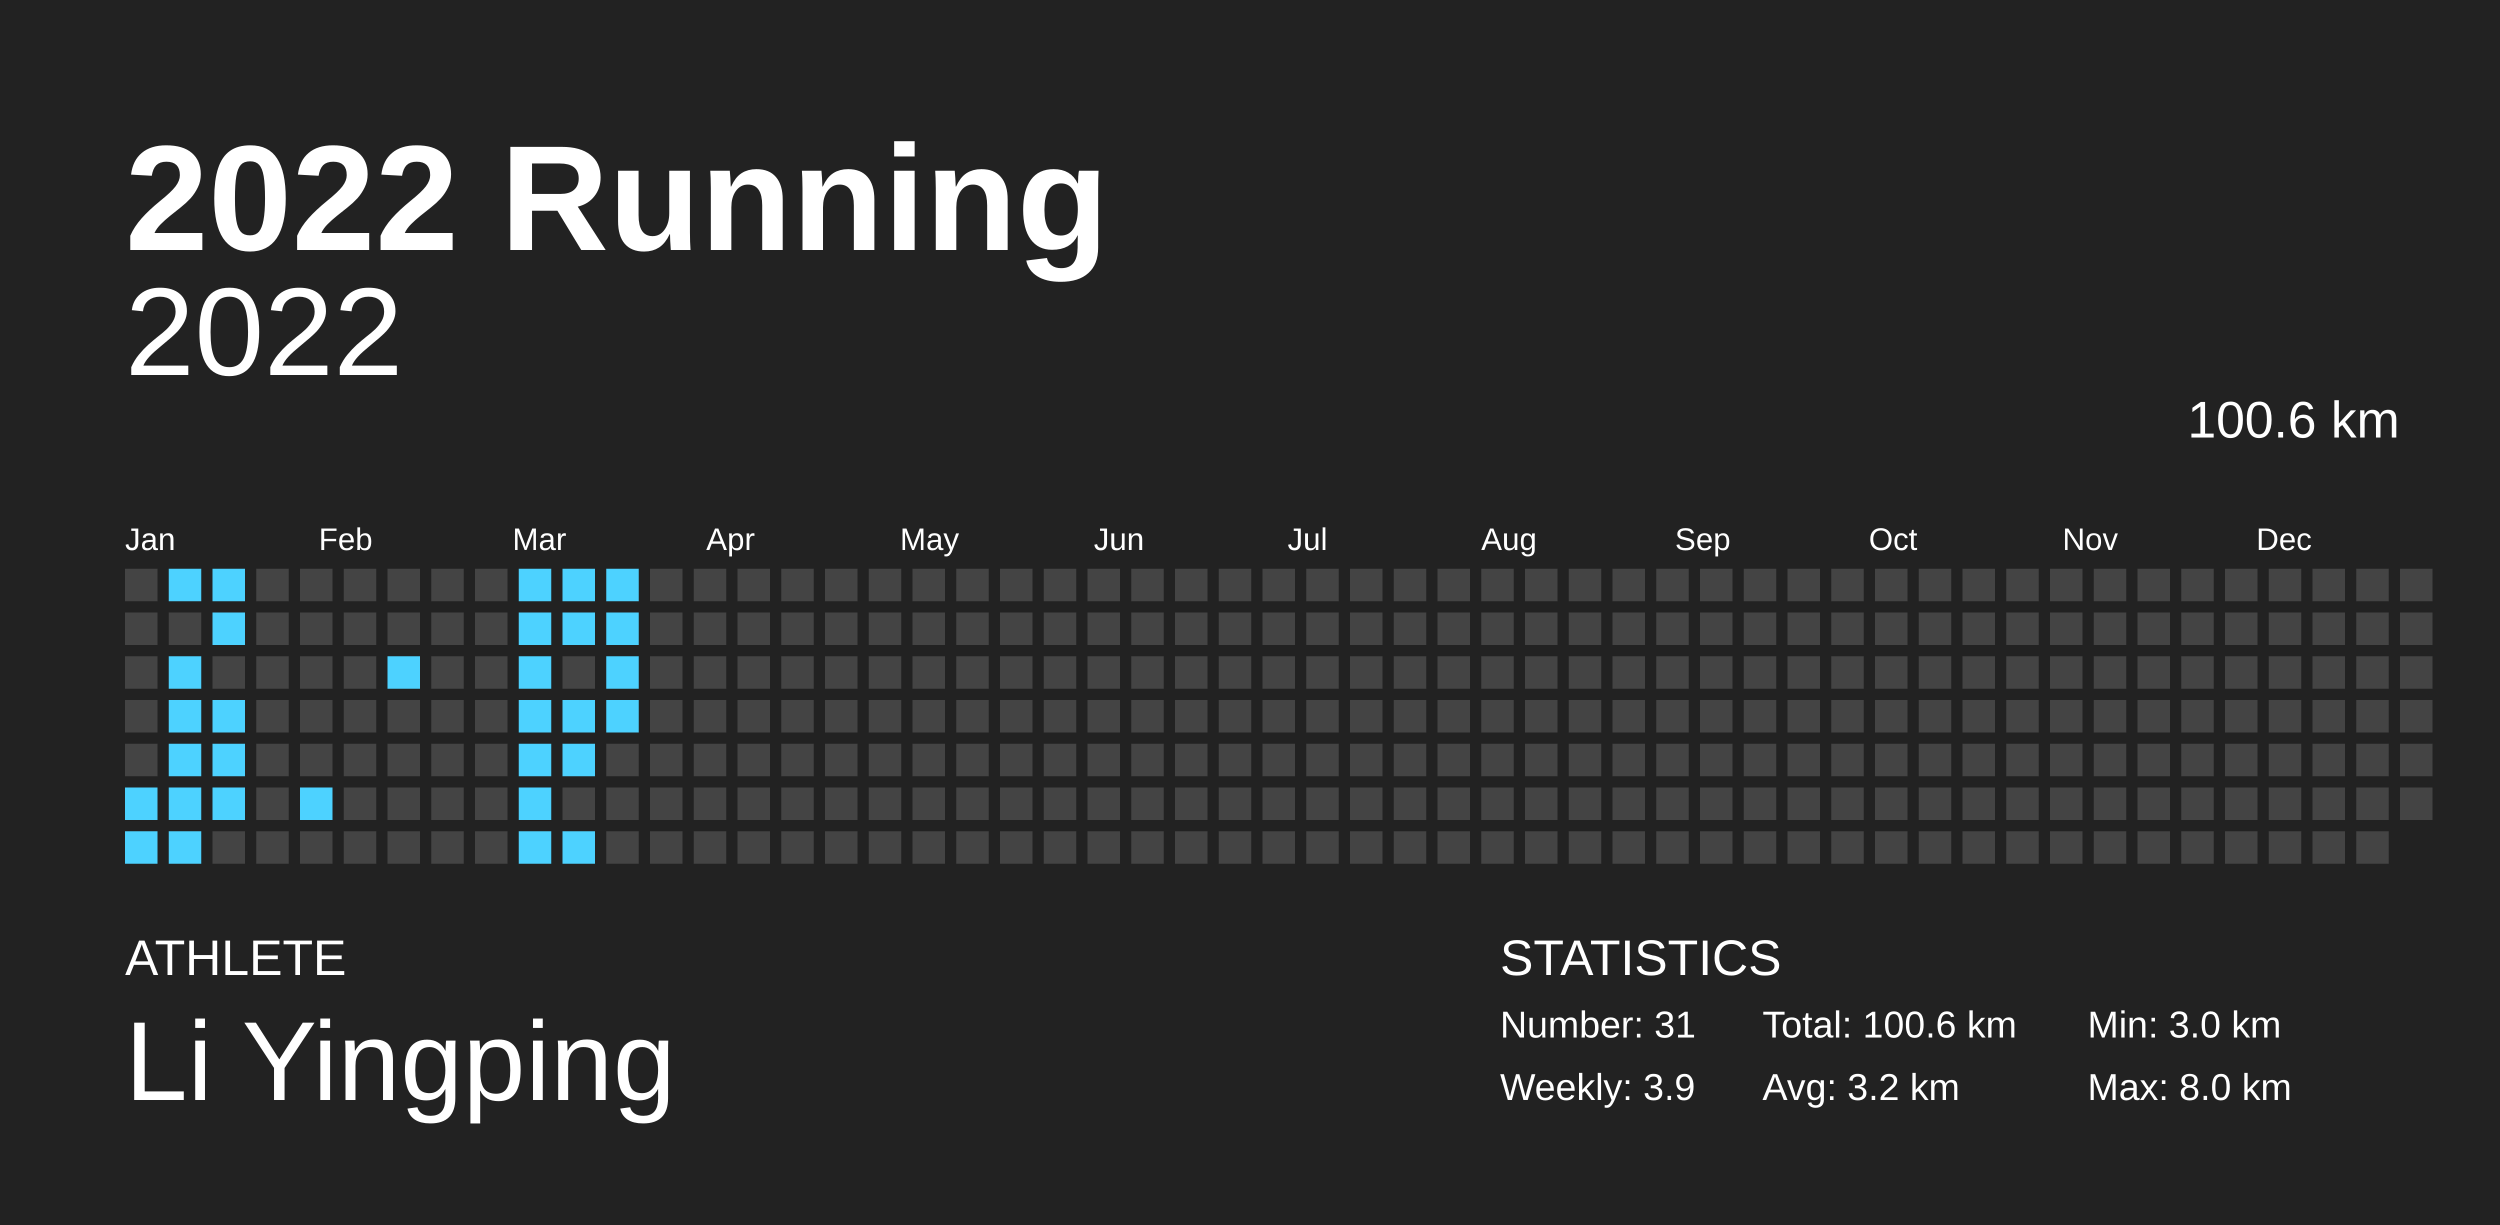
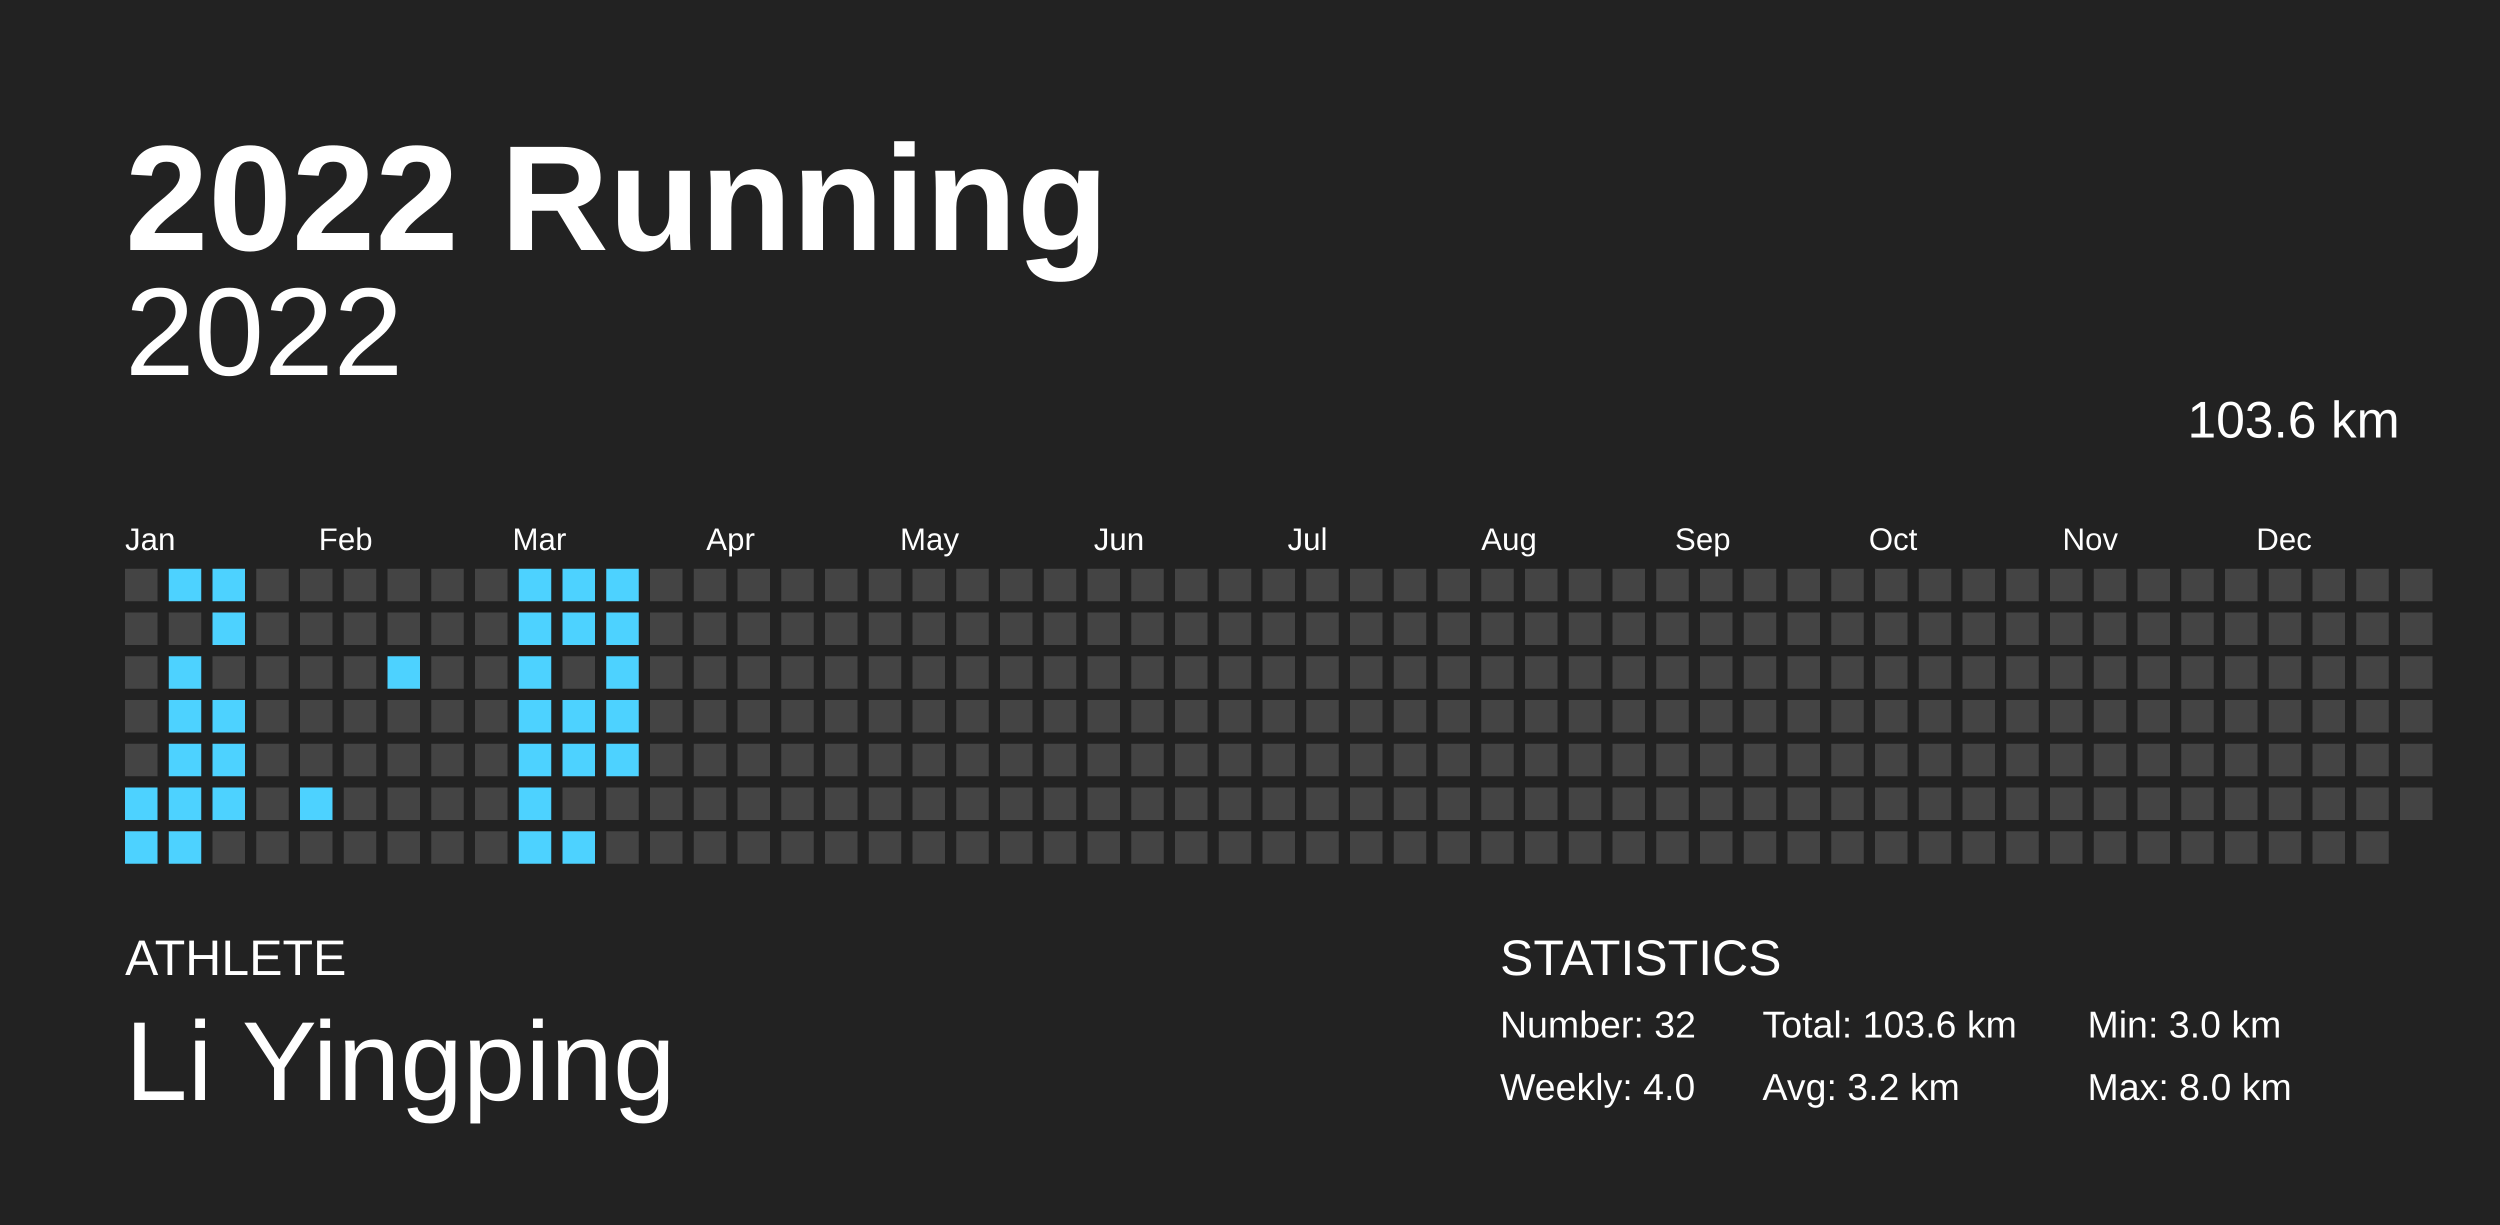
<svg xmlns="http://www.w3.org/2000/svg" baseProfile="full" height="98mm" version="1.1" viewBox="0,0,200,98" width="200mm">
  <defs />
  <rect fill="#222222" height="98" width="200" x="0" y="0" />
  <text fill="#FFFFFF" style="font-size:12px; font-family:Arial; font-weight:bold;" x="10" y="20">2022 Running</text>
  <text fill="#FFFFFF" style="font-size:4px; font-family:Arial" x="10" y="78">ATHLETE</text>
  <text fill="#FFFFFF" style="font-size:9px; font-family:Arial" x="10" y="88">Li Yingping</text>
  <text fill="#FFFFFF" style="font-size:4px; font-family:Arial" x="120" y="78">STATISTICS</text>
-   <text fill="#FFFFFF" style="font-size:3px; font-family:Arial" x="120" y="83">Number: 31</text>
-   <text fill="#FFFFFF" style="font-size:3px; font-family:Arial" x="120" y="88">Weekly: 3.9</text>
-   <text fill="#FFFFFF" style="font-size:3px; font-family:Arial" x="141" y="83">Total: 100.6 km</text>
+   <text fill="#FFFFFF" style="font-size:3px; font-family:Arial" x="120" y="83">Number: 32</text>
+   <text fill="#FFFFFF" style="font-size:3px; font-family:Arial" x="120" y="88">Weekly: 4.0</text>
+   <text fill="#FFFFFF" style="font-size:3px; font-family:Arial" x="141" y="83">Total: 103.6 km</text>
  <text fill="#FFFFFF" style="font-size:3px; font-family:Arial" x="141" y="88">Avg: 3.2 km</text>
  <text fill="#FFFFFF" style="font-size:3px; font-family:Arial" x="167" y="83">Min: 3.0 km</text>
  <text fill="#FFFFFF" style="font-size:3px; font-family:Arial" x="167" y="88">Max: 8.0 km</text>
  <text alignment-baseline="hanging" fill="#FFFFFF" style="font-size:10.0px; font-family:Arial;" x="10" y="30">2022</text>
-   <text alignment-baseline="hanging" fill="#FFFFFF" style="font-size:4.125px; font-family:Arial;" x="175" y="35">100.6 km</text>
+   <text alignment-baseline="hanging" fill="#FFFFFF" style="font-size:4.125px; font-family:Arial;" x="175" y="35">103.6 km</text>
  <text fill="#FFFFFF" style="font-size:2.5px; font-family:Arial" x="10.0" y="44">Jan</text>
  <text fill="#FFFFFF" style="font-size:2.5px; font-family:Arial" x="25.5" y="44">Feb</text>
  <text fill="#FFFFFF" style="font-size:2.5px; font-family:Arial" x="41.0" y="44">Mar</text>
  <text fill="#FFFFFF" style="font-size:2.5px; font-family:Arial" x="56.5" y="44">Apr</text>
  <text fill="#FFFFFF" style="font-size:2.5px; font-family:Arial" x="72.0" y="44">May</text>
  <text fill="#FFFFFF" style="font-size:2.5px; font-family:Arial" x="87.5" y="44">Jun</text>
  <text fill="#FFFFFF" style="font-size:2.5px; font-family:Arial" x="103.0" y="44">Jul</text>
  <text fill="#FFFFFF" style="font-size:2.5px; font-family:Arial" x="118.5" y="44">Aug</text>
  <text fill="#FFFFFF" style="font-size:2.5px; font-family:Arial" x="134.0" y="44">Sep</text>
  <text fill="#FFFFFF" style="font-size:2.5px; font-family:Arial" x="149.5" y="44">Oct</text>
  <text fill="#FFFFFF" style="font-size:2.5px; font-family:Arial" x="165.0" y="44">Nov</text>
  <text fill="#FFFFFF" style="font-size:2.5px; font-family:Arial" x="180.5" y="44">Dec</text>
  <rect fill="#444444" height="2.6" width="2.6" x="10.0" y="45.5" />
  <rect fill="#444444" height="2.6" width="2.6" x="10.0" y="49.0" />
  <rect fill="#444444" height="2.6" width="2.6" x="10.0" y="52.5" />
  <rect fill="#444444" height="2.6" width="2.6" x="10.0" y="56.0" />
  <rect fill="#444444" height="2.6" width="2.6" x="10.0" y="59.5" />
  <rect fill="#4dd2ff" height="2.6" width="2.6" x="10.0" y="63.0" />
  <rect fill="#4dd2ff" height="2.6" width="2.6" x="10.0" y="66.5" />
  <rect fill="#4dd2ff" height="2.6" width="2.6" x="13.5" y="45.5" />
  <rect fill="#444444" height="2.6" width="2.6" x="13.5" y="49.0" />
  <rect fill="#4dd2ff" height="2.6" width="2.6" x="13.5" y="52.5" />
  <rect fill="#4dd2ff" height="2.6" width="2.6" x="13.5" y="56.0" />
  <rect fill="#4dd2ff" height="2.6" width="2.6" x="13.5" y="59.5" />
  <rect fill="#4dd2ff" height="2.6" width="2.6" x="13.5" y="63.0" />
  <rect fill="#4dd2ff" height="2.6" width="2.6" x="13.5" y="66.5" />
  <rect fill="#4dd2ff" height="2.6" width="2.6" x="17.0" y="45.5" />
  <rect fill="#4dd2ff" height="2.6" width="2.6" x="17.0" y="49.0" />
  <rect fill="#444444" height="2.6" width="2.6" x="17.0" y="52.5" />
  <rect fill="#4dd2ff" height="2.6" width="2.6" x="17.0" y="56.0" />
  <rect fill="#4dd2ff" height="2.6" width="2.6" x="17.0" y="59.5" />
  <rect fill="#4dd2ff" height="2.6" width="2.6" x="17.0" y="63.0" />
  <rect fill="#444444" height="2.6" width="2.6" x="17.0" y="66.5" />
  <rect fill="#444444" height="2.6" width="2.6" x="20.5" y="45.5" />
  <rect fill="#444444" height="2.6" width="2.6" x="20.5" y="49.0" />
  <rect fill="#444444" height="2.6" width="2.6" x="20.5" y="52.5" />
  <rect fill="#444444" height="2.6" width="2.6" x="20.5" y="56.0" />
  <rect fill="#444444" height="2.6" width="2.6" x="20.5" y="59.5" />
  <rect fill="#444444" height="2.6" width="2.6" x="20.5" y="63.0" />
  <rect fill="#444444" height="2.6" width="2.6" x="20.5" y="66.5" />
  <rect fill="#444444" height="2.6" width="2.6" x="24.0" y="45.5" />
  <rect fill="#444444" height="2.6" width="2.6" x="24.0" y="49.0" />
  <rect fill="#444444" height="2.6" width="2.6" x="24.0" y="52.5" />
  <rect fill="#444444" height="2.6" width="2.6" x="24.0" y="56.0" />
  <rect fill="#444444" height="2.6" width="2.6" x="24.0" y="59.5" />
  <rect fill="#4dd2ff" height="2.6" width="2.6" x="24.0" y="63.0" />
  <rect fill="#444444" height="2.6" width="2.6" x="24.0" y="66.5" />
  <rect fill="#444444" height="2.6" width="2.6" x="27.5" y="45.5" />
  <rect fill="#444444" height="2.6" width="2.6" x="27.5" y="49.0" />
  <rect fill="#444444" height="2.6" width="2.6" x="27.5" y="52.5" />
  <rect fill="#444444" height="2.6" width="2.6" x="27.5" y="56.0" />
  <rect fill="#444444" height="2.6" width="2.6" x="27.5" y="59.5" />
  <rect fill="#444444" height="2.6" width="2.6" x="27.5" y="63.0" />
  <rect fill="#444444" height="2.6" width="2.6" x="27.5" y="66.5" />
  <rect fill="#444444" height="2.6" width="2.6" x="31.0" y="45.5" />
  <rect fill="#444444" height="2.6" width="2.6" x="31.0" y="49.0" />
  <rect fill="#4dd2ff" height="2.6" width="2.6" x="31.0" y="52.5" />
  <rect fill="#444444" height="2.6" width="2.6" x="31.0" y="56.0" />
  <rect fill="#444444" height="2.6" width="2.6" x="31.0" y="59.5" />
  <rect fill="#444444" height="2.6" width="2.6" x="31.0" y="63.0" />
  <rect fill="#444444" height="2.6" width="2.6" x="31.0" y="66.5" />
  <rect fill="#444444" height="2.6" width="2.6" x="34.5" y="45.5" />
  <rect fill="#444444" height="2.6" width="2.6" x="34.5" y="49.0" />
  <rect fill="#444444" height="2.6" width="2.6" x="34.5" y="52.5" />
  <rect fill="#444444" height="2.6" width="2.6" x="34.5" y="56.0" />
  <rect fill="#444444" height="2.6" width="2.6" x="34.5" y="59.5" />
  <rect fill="#444444" height="2.6" width="2.6" x="34.5" y="63.0" />
  <rect fill="#444444" height="2.6" width="2.6" x="34.5" y="66.5" />
  <rect fill="#444444" height="2.6" width="2.6" x="38.0" y="45.5" />
  <rect fill="#444444" height="2.6" width="2.6" x="38.0" y="49.0" />
  <rect fill="#444444" height="2.6" width="2.6" x="38.0" y="52.5" />
  <rect fill="#444444" height="2.6" width="2.6" x="38.0" y="56.0" />
  <rect fill="#444444" height="2.6" width="2.6" x="38.0" y="59.5" />
  <rect fill="#444444" height="2.6" width="2.6" x="38.0" y="63.0" />
  <rect fill="#444444" height="2.6" width="2.6" x="38.0" y="66.5" />
  <rect fill="#4dd2ff" height="2.6" width="2.6" x="41.5" y="45.5" />
  <rect fill="#4dd2ff" height="2.6" width="2.6" x="41.5" y="49.0" />
  <rect fill="#4dd2ff" height="2.6" width="2.6" x="41.5" y="52.5" />
  <rect fill="#4dd2ff" height="2.6" width="2.6" x="41.5" y="56.0" />
  <rect fill="#4dd2ff" height="2.6" width="2.6" x="41.5" y="59.5" />
  <rect fill="#4dd2ff" height="2.6" width="2.6" x="41.5" y="63.0" />
  <rect fill="#4dd2ff" height="2.6" width="2.6" x="41.5" y="66.5" />
  <rect fill="#4dd2ff" height="2.6" width="2.6" x="45.0" y="45.5" />
  <rect fill="#4dd2ff" height="2.6" width="2.6" x="45.0" y="49.0" />
  <rect fill="#444444" height="2.6" width="2.6" x="45.0" y="52.5" />
  <rect fill="#4dd2ff" height="2.6" width="2.6" x="45.0" y="56.0" />
  <rect fill="#4dd2ff" height="2.6" width="2.6" x="45.0" y="59.5" />
  <rect fill="#444444" height="2.6" width="2.6" x="45.0" y="63.0" />
  <rect fill="#4dd2ff" height="2.6" width="2.6" x="45.0" y="66.5" />
  <rect fill="#4dd2ff" height="2.6" width="2.6" x="48.5" y="45.5" />
  <rect fill="#4dd2ff" height="2.6" width="2.6" x="48.5" y="49.0" />
  <rect fill="#4dd2ff" height="2.6" width="2.6" x="48.5" y="52.5" />
  <rect fill="#4dd2ff" height="2.6" width="2.6" x="48.5" y="56.0" />
-   <rect fill="#444444" height="2.6" width="2.6" x="48.5" y="59.5" />
+   <rect fill="#4dd2ff" height="2.6" width="2.6" x="48.5" y="59.5" />
  <rect fill="#444444" height="2.6" width="2.6" x="48.5" y="63.0" />
  <rect fill="#444444" height="2.6" width="2.6" x="48.5" y="66.5" />
  <rect fill="#444444" height="2.6" width="2.6" x="52.0" y="45.5" />
  <rect fill="#444444" height="2.6" width="2.6" x="52.0" y="49.0" />
  <rect fill="#444444" height="2.6" width="2.6" x="52.0" y="52.5" />
  <rect fill="#444444" height="2.6" width="2.6" x="52.0" y="56.0" />
  <rect fill="#444444" height="2.6" width="2.6" x="52.0" y="59.5" />
  <rect fill="#444444" height="2.6" width="2.6" x="52.0" y="63.0" />
  <rect fill="#444444" height="2.6" width="2.6" x="52.0" y="66.5" />
  <rect fill="#444444" height="2.6" width="2.6" x="55.5" y="45.5" />
  <rect fill="#444444" height="2.6" width="2.6" x="55.5" y="49.0" />
  <rect fill="#444444" height="2.6" width="2.6" x="55.5" y="52.5" />
  <rect fill="#444444" height="2.6" width="2.6" x="55.5" y="56.0" />
  <rect fill="#444444" height="2.6" width="2.6" x="55.5" y="59.5" />
  <rect fill="#444444" height="2.6" width="2.6" x="55.5" y="63.0" />
  <rect fill="#444444" height="2.6" width="2.6" x="55.5" y="66.5" />
  <rect fill="#444444" height="2.6" width="2.6" x="59.0" y="45.5" />
  <rect fill="#444444" height="2.6" width="2.6" x="59.0" y="49.0" />
  <rect fill="#444444" height="2.6" width="2.6" x="59.0" y="52.5" />
  <rect fill="#444444" height="2.6" width="2.6" x="59.0" y="56.0" />
  <rect fill="#444444" height="2.6" width="2.6" x="59.0" y="59.5" />
  <rect fill="#444444" height="2.6" width="2.6" x="59.0" y="63.0" />
  <rect fill="#444444" height="2.6" width="2.6" x="59.0" y="66.5" />
  <rect fill="#444444" height="2.6" width="2.6" x="62.5" y="45.5" />
  <rect fill="#444444" height="2.6" width="2.6" x="62.5" y="49.0" />
  <rect fill="#444444" height="2.6" width="2.6" x="62.5" y="52.5" />
  <rect fill="#444444" height="2.6" width="2.6" x="62.5" y="56.0" />
  <rect fill="#444444" height="2.6" width="2.6" x="62.5" y="59.5" />
  <rect fill="#444444" height="2.6" width="2.6" x="62.5" y="63.0" />
  <rect fill="#444444" height="2.6" width="2.6" x="62.5" y="66.5" />
  <rect fill="#444444" height="2.6" width="2.6" x="66.0" y="45.5" />
  <rect fill="#444444" height="2.6" width="2.6" x="66.0" y="49.0" />
  <rect fill="#444444" height="2.6" width="2.6" x="66.0" y="52.5" />
  <rect fill="#444444" height="2.6" width="2.6" x="66.0" y="56.0" />
  <rect fill="#444444" height="2.6" width="2.6" x="66.0" y="59.5" />
  <rect fill="#444444" height="2.6" width="2.6" x="66.0" y="63.0" />
  <rect fill="#444444" height="2.6" width="2.6" x="66.0" y="66.5" />
  <rect fill="#444444" height="2.6" width="2.6" x="69.5" y="45.5" />
  <rect fill="#444444" height="2.6" width="2.6" x="69.5" y="49.0" />
  <rect fill="#444444" height="2.6" width="2.6" x="69.5" y="52.5" />
  <rect fill="#444444" height="2.6" width="2.6" x="69.5" y="56.0" />
  <rect fill="#444444" height="2.6" width="2.6" x="69.5" y="59.5" />
  <rect fill="#444444" height="2.6" width="2.6" x="69.5" y="63.0" />
  <rect fill="#444444" height="2.6" width="2.6" x="69.5" y="66.5" />
  <rect fill="#444444" height="2.6" width="2.6" x="73.0" y="45.5" />
  <rect fill="#444444" height="2.6" width="2.6" x="73.0" y="49.0" />
  <rect fill="#444444" height="2.6" width="2.6" x="73.0" y="52.5" />
  <rect fill="#444444" height="2.6" width="2.6" x="73.0" y="56.0" />
  <rect fill="#444444" height="2.6" width="2.6" x="73.0" y="59.5" />
  <rect fill="#444444" height="2.6" width="2.6" x="73.0" y="63.0" />
  <rect fill="#444444" height="2.6" width="2.6" x="73.0" y="66.5" />
  <rect fill="#444444" height="2.6" width="2.6" x="76.5" y="45.5" />
  <rect fill="#444444" height="2.6" width="2.6" x="76.5" y="49.0" />
  <rect fill="#444444" height="2.6" width="2.6" x="76.5" y="52.5" />
  <rect fill="#444444" height="2.6" width="2.6" x="76.5" y="56.0" />
  <rect fill="#444444" height="2.6" width="2.6" x="76.5" y="59.5" />
  <rect fill="#444444" height="2.6" width="2.6" x="76.5" y="63.0" />
  <rect fill="#444444" height="2.6" width="2.6" x="76.5" y="66.5" />
  <rect fill="#444444" height="2.6" width="2.6" x="80.0" y="45.5" />
  <rect fill="#444444" height="2.6" width="2.6" x="80.0" y="49.0" />
  <rect fill="#444444" height="2.6" width="2.6" x="80.0" y="52.5" />
  <rect fill="#444444" height="2.6" width="2.6" x="80.0" y="56.0" />
  <rect fill="#444444" height="2.6" width="2.6" x="80.0" y="59.5" />
  <rect fill="#444444" height="2.6" width="2.6" x="80.0" y="63.0" />
  <rect fill="#444444" height="2.6" width="2.6" x="80.0" y="66.5" />
  <rect fill="#444444" height="2.6" width="2.6" x="83.5" y="45.5" />
  <rect fill="#444444" height="2.6" width="2.6" x="83.5" y="49.0" />
  <rect fill="#444444" height="2.6" width="2.6" x="83.5" y="52.5" />
  <rect fill="#444444" height="2.6" width="2.6" x="83.5" y="56.0" />
  <rect fill="#444444" height="2.6" width="2.6" x="83.5" y="59.5" />
  <rect fill="#444444" height="2.6" width="2.6" x="83.5" y="63.0" />
  <rect fill="#444444" height="2.6" width="2.6" x="83.5" y="66.5" />
  <rect fill="#444444" height="2.6" width="2.6" x="87.0" y="45.5" />
  <rect fill="#444444" height="2.6" width="2.6" x="87.0" y="49.0" />
  <rect fill="#444444" height="2.6" width="2.6" x="87.0" y="52.5" />
  <rect fill="#444444" height="2.6" width="2.6" x="87.0" y="56.0" />
  <rect fill="#444444" height="2.6" width="2.6" x="87.0" y="59.5" />
  <rect fill="#444444" height="2.6" width="2.6" x="87.0" y="63.0" />
  <rect fill="#444444" height="2.6" width="2.6" x="87.0" y="66.5" />
  <rect fill="#444444" height="2.6" width="2.6" x="90.5" y="45.5" />
  <rect fill="#444444" height="2.6" width="2.6" x="90.5" y="49.0" />
  <rect fill="#444444" height="2.6" width="2.6" x="90.5" y="52.5" />
  <rect fill="#444444" height="2.6" width="2.6" x="90.5" y="56.0" />
  <rect fill="#444444" height="2.6" width="2.6" x="90.5" y="59.5" />
  <rect fill="#444444" height="2.6" width="2.6" x="90.5" y="63.0" />
  <rect fill="#444444" height="2.6" width="2.6" x="90.5" y="66.5" />
  <rect fill="#444444" height="2.6" width="2.6" x="94.0" y="45.5" />
  <rect fill="#444444" height="2.6" width="2.6" x="94.0" y="49.0" />
  <rect fill="#444444" height="2.6" width="2.6" x="94.0" y="52.5" />
  <rect fill="#444444" height="2.6" width="2.6" x="94.0" y="56.0" />
  <rect fill="#444444" height="2.6" width="2.6" x="94.0" y="59.5" />
  <rect fill="#444444" height="2.6" width="2.6" x="94.0" y="63.0" />
  <rect fill="#444444" height="2.6" width="2.6" x="94.0" y="66.5" />
  <rect fill="#444444" height="2.6" width="2.6" x="97.5" y="45.5" />
  <rect fill="#444444" height="2.6" width="2.6" x="97.5" y="49.0" />
  <rect fill="#444444" height="2.6" width="2.6" x="97.5" y="52.5" />
  <rect fill="#444444" height="2.6" width="2.6" x="97.5" y="56.0" />
  <rect fill="#444444" height="2.6" width="2.6" x="97.5" y="59.5" />
  <rect fill="#444444" height="2.6" width="2.6" x="97.5" y="63.0" />
  <rect fill="#444444" height="2.6" width="2.6" x="97.5" y="66.5" />
  <rect fill="#444444" height="2.6" width="2.6" x="101.0" y="45.5" />
  <rect fill="#444444" height="2.6" width="2.6" x="101.0" y="49.0" />
  <rect fill="#444444" height="2.6" width="2.6" x="101.0" y="52.5" />
  <rect fill="#444444" height="2.6" width="2.6" x="101.0" y="56.0" />
  <rect fill="#444444" height="2.6" width="2.6" x="101.0" y="59.5" />
  <rect fill="#444444" height="2.6" width="2.6" x="101.0" y="63.0" />
  <rect fill="#444444" height="2.6" width="2.6" x="101.0" y="66.5" />
  <rect fill="#444444" height="2.6" width="2.6" x="104.5" y="45.5" />
  <rect fill="#444444" height="2.6" width="2.6" x="104.5" y="49.0" />
  <rect fill="#444444" height="2.6" width="2.6" x="104.5" y="52.5" />
  <rect fill="#444444" height="2.6" width="2.6" x="104.5" y="56.0" />
  <rect fill="#444444" height="2.6" width="2.6" x="104.5" y="59.5" />
  <rect fill="#444444" height="2.6" width="2.6" x="104.5" y="63.0" />
  <rect fill="#444444" height="2.6" width="2.6" x="104.5" y="66.5" />
  <rect fill="#444444" height="2.6" width="2.6" x="108.0" y="45.5" />
  <rect fill="#444444" height="2.6" width="2.6" x="108.0" y="49.0" />
  <rect fill="#444444" height="2.6" width="2.6" x="108.0" y="52.5" />
  <rect fill="#444444" height="2.6" width="2.6" x="108.0" y="56.0" />
  <rect fill="#444444" height="2.6" width="2.6" x="108.0" y="59.5" />
  <rect fill="#444444" height="2.6" width="2.6" x="108.0" y="63.0" />
  <rect fill="#444444" height="2.6" width="2.6" x="108.0" y="66.5" />
  <rect fill="#444444" height="2.6" width="2.6" x="111.5" y="45.5" />
  <rect fill="#444444" height="2.6" width="2.6" x="111.5" y="49.0" />
  <rect fill="#444444" height="2.6" width="2.6" x="111.5" y="52.5" />
  <rect fill="#444444" height="2.6" width="2.6" x="111.5" y="56.0" />
  <rect fill="#444444" height="2.6" width="2.6" x="111.5" y="59.5" />
  <rect fill="#444444" height="2.6" width="2.6" x="111.5" y="63.0" />
  <rect fill="#444444" height="2.6" width="2.6" x="111.5" y="66.5" />
  <rect fill="#444444" height="2.6" width="2.6" x="115.0" y="45.5" />
  <rect fill="#444444" height="2.6" width="2.6" x="115.0" y="49.0" />
  <rect fill="#444444" height="2.6" width="2.6" x="115.0" y="52.5" />
  <rect fill="#444444" height="2.6" width="2.6" x="115.0" y="56.0" />
  <rect fill="#444444" height="2.6" width="2.6" x="115.0" y="59.5" />
  <rect fill="#444444" height="2.6" width="2.6" x="115.0" y="63.0" />
  <rect fill="#444444" height="2.6" width="2.6" x="115.0" y="66.5" />
  <rect fill="#444444" height="2.6" width="2.6" x="118.5" y="45.5" />
  <rect fill="#444444" height="2.6" width="2.6" x="118.5" y="49.0" />
  <rect fill="#444444" height="2.6" width="2.6" x="118.5" y="52.5" />
  <rect fill="#444444" height="2.6" width="2.6" x="118.5" y="56.0" />
  <rect fill="#444444" height="2.6" width="2.6" x="118.5" y="59.5" />
  <rect fill="#444444" height="2.6" width="2.6" x="118.5" y="63.0" />
  <rect fill="#444444" height="2.6" width="2.6" x="118.5" y="66.5" />
  <rect fill="#444444" height="2.6" width="2.6" x="122.0" y="45.5" />
  <rect fill="#444444" height="2.6" width="2.6" x="122.0" y="49.0" />
  <rect fill="#444444" height="2.6" width="2.6" x="122.0" y="52.5" />
  <rect fill="#444444" height="2.6" width="2.6" x="122.0" y="56.0" />
  <rect fill="#444444" height="2.6" width="2.6" x="122.0" y="59.5" />
  <rect fill="#444444" height="2.6" width="2.6" x="122.0" y="63.0" />
  <rect fill="#444444" height="2.6" width="2.6" x="122.0" y="66.5" />
  <rect fill="#444444" height="2.6" width="2.6" x="125.5" y="45.5" />
  <rect fill="#444444" height="2.6" width="2.6" x="125.5" y="49.0" />
  <rect fill="#444444" height="2.6" width="2.6" x="125.5" y="52.5" />
  <rect fill="#444444" height="2.6" width="2.6" x="125.5" y="56.0" />
  <rect fill="#444444" height="2.6" width="2.6" x="125.5" y="59.5" />
  <rect fill="#444444" height="2.6" width="2.6" x="125.5" y="63.0" />
  <rect fill="#444444" height="2.6" width="2.6" x="125.5" y="66.5" />
  <rect fill="#444444" height="2.6" width="2.6" x="129.0" y="45.5" />
  <rect fill="#444444" height="2.6" width="2.6" x="129.0" y="49.0" />
  <rect fill="#444444" height="2.6" width="2.6" x="129.0" y="52.5" />
  <rect fill="#444444" height="2.6" width="2.6" x="129.0" y="56.0" />
  <rect fill="#444444" height="2.6" width="2.6" x="129.0" y="59.5" />
  <rect fill="#444444" height="2.6" width="2.6" x="129.0" y="63.0" />
  <rect fill="#444444" height="2.6" width="2.6" x="129.0" y="66.5" />
  <rect fill="#444444" height="2.6" width="2.6" x="132.5" y="45.5" />
  <rect fill="#444444" height="2.6" width="2.6" x="132.5" y="49.0" />
  <rect fill="#444444" height="2.6" width="2.6" x="132.5" y="52.5" />
  <rect fill="#444444" height="2.6" width="2.6" x="132.5" y="56.0" />
  <rect fill="#444444" height="2.6" width="2.6" x="132.5" y="59.5" />
  <rect fill="#444444" height="2.6" width="2.6" x="132.5" y="63.0" />
  <rect fill="#444444" height="2.6" width="2.6" x="132.5" y="66.5" />
  <rect fill="#444444" height="2.6" width="2.6" x="136.0" y="45.5" />
  <rect fill="#444444" height="2.6" width="2.6" x="136.0" y="49.0" />
  <rect fill="#444444" height="2.6" width="2.6" x="136.0" y="52.5" />
  <rect fill="#444444" height="2.6" width="2.6" x="136.0" y="56.0" />
  <rect fill="#444444" height="2.6" width="2.6" x="136.0" y="59.5" />
  <rect fill="#444444" height="2.6" width="2.6" x="136.0" y="63.0" />
  <rect fill="#444444" height="2.6" width="2.6" x="136.0" y="66.5" />
  <rect fill="#444444" height="2.6" width="2.6" x="139.5" y="45.5" />
  <rect fill="#444444" height="2.6" width="2.6" x="139.5" y="49.0" />
  <rect fill="#444444" height="2.6" width="2.6" x="139.5" y="52.5" />
  <rect fill="#444444" height="2.6" width="2.6" x="139.5" y="56.0" />
  <rect fill="#444444" height="2.6" width="2.6" x="139.5" y="59.5" />
  <rect fill="#444444" height="2.6" width="2.6" x="139.5" y="63.0" />
  <rect fill="#444444" height="2.6" width="2.6" x="139.5" y="66.5" />
  <rect fill="#444444" height="2.6" width="2.6" x="143.0" y="45.5" />
  <rect fill="#444444" height="2.6" width="2.6" x="143.0" y="49.0" />
  <rect fill="#444444" height="2.6" width="2.6" x="143.0" y="52.5" />
  <rect fill="#444444" height="2.6" width="2.6" x="143.0" y="56.0" />
  <rect fill="#444444" height="2.6" width="2.6" x="143.0" y="59.5" />
  <rect fill="#444444" height="2.6" width="2.6" x="143.0" y="63.0" />
  <rect fill="#444444" height="2.6" width="2.6" x="143.0" y="66.5" />
  <rect fill="#444444" height="2.6" width="2.6" x="146.5" y="45.5" />
  <rect fill="#444444" height="2.6" width="2.6" x="146.5" y="49.0" />
  <rect fill="#444444" height="2.6" width="2.6" x="146.5" y="52.5" />
  <rect fill="#444444" height="2.6" width="2.6" x="146.5" y="56.0" />
  <rect fill="#444444" height="2.6" width="2.6" x="146.5" y="59.5" />
  <rect fill="#444444" height="2.6" width="2.6" x="146.5" y="63.0" />
  <rect fill="#444444" height="2.6" width="2.6" x="146.5" y="66.5" />
  <rect fill="#444444" height="2.6" width="2.6" x="150.0" y="45.5" />
  <rect fill="#444444" height="2.6" width="2.6" x="150.0" y="49.0" />
  <rect fill="#444444" height="2.6" width="2.6" x="150.0" y="52.5" />
  <rect fill="#444444" height="2.6" width="2.6" x="150.0" y="56.0" />
  <rect fill="#444444" height="2.6" width="2.6" x="150.0" y="59.5" />
  <rect fill="#444444" height="2.6" width="2.6" x="150.0" y="63.0" />
  <rect fill="#444444" height="2.6" width="2.6" x="150.0" y="66.5" />
  <rect fill="#444444" height="2.6" width="2.6" x="153.5" y="45.5" />
  <rect fill="#444444" height="2.6" width="2.6" x="153.5" y="49.0" />
  <rect fill="#444444" height="2.6" width="2.6" x="153.5" y="52.5" />
  <rect fill="#444444" height="2.6" width="2.6" x="153.5" y="56.0" />
  <rect fill="#444444" height="2.6" width="2.6" x="153.5" y="59.5" />
  <rect fill="#444444" height="2.6" width="2.6" x="153.5" y="63.0" />
  <rect fill="#444444" height="2.6" width="2.6" x="153.5" y="66.5" />
  <rect fill="#444444" height="2.6" width="2.6" x="157.0" y="45.5" />
  <rect fill="#444444" height="2.6" width="2.6" x="157.0" y="49.0" />
  <rect fill="#444444" height="2.6" width="2.6" x="157.0" y="52.5" />
  <rect fill="#444444" height="2.6" width="2.6" x="157.0" y="56.0" />
  <rect fill="#444444" height="2.6" width="2.6" x="157.0" y="59.5" />
  <rect fill="#444444" height="2.6" width="2.6" x="157.0" y="63.0" />
  <rect fill="#444444" height="2.6" width="2.6" x="157.0" y="66.5" />
  <rect fill="#444444" height="2.6" width="2.6" x="160.5" y="45.5" />
  <rect fill="#444444" height="2.6" width="2.6" x="160.5" y="49.0" />
  <rect fill="#444444" height="2.6" width="2.6" x="160.5" y="52.5" />
  <rect fill="#444444" height="2.6" width="2.6" x="160.5" y="56.0" />
  <rect fill="#444444" height="2.6" width="2.6" x="160.5" y="59.5" />
  <rect fill="#444444" height="2.6" width="2.6" x="160.5" y="63.0" />
  <rect fill="#444444" height="2.6" width="2.6" x="160.5" y="66.5" />
  <rect fill="#444444" height="2.6" width="2.6" x="164.0" y="45.5" />
  <rect fill="#444444" height="2.6" width="2.6" x="164.0" y="49.0" />
  <rect fill="#444444" height="2.6" width="2.6" x="164.0" y="52.5" />
  <rect fill="#444444" height="2.6" width="2.6" x="164.0" y="56.0" />
  <rect fill="#444444" height="2.6" width="2.6" x="164.0" y="59.5" />
  <rect fill="#444444" height="2.6" width="2.6" x="164.0" y="63.0" />
  <rect fill="#444444" height="2.6" width="2.6" x="164.0" y="66.5" />
  <rect fill="#444444" height="2.6" width="2.6" x="167.5" y="45.5" />
  <rect fill="#444444" height="2.6" width="2.6" x="167.5" y="49.0" />
  <rect fill="#444444" height="2.6" width="2.6" x="167.5" y="52.5" />
  <rect fill="#444444" height="2.6" width="2.6" x="167.5" y="56.0" />
  <rect fill="#444444" height="2.6" width="2.6" x="167.5" y="59.5" />
  <rect fill="#444444" height="2.6" width="2.6" x="167.5" y="63.0" />
  <rect fill="#444444" height="2.6" width="2.6" x="167.5" y="66.5" />
  <rect fill="#444444" height="2.6" width="2.6" x="171.0" y="45.5" />
  <rect fill="#444444" height="2.6" width="2.6" x="171.0" y="49.0" />
  <rect fill="#444444" height="2.6" width="2.6" x="171.0" y="52.5" />
  <rect fill="#444444" height="2.6" width="2.6" x="171.0" y="56.0" />
  <rect fill="#444444" height="2.6" width="2.6" x="171.0" y="59.5" />
  <rect fill="#444444" height="2.6" width="2.6" x="171.0" y="63.0" />
  <rect fill="#444444" height="2.6" width="2.6" x="171.0" y="66.5" />
  <rect fill="#444444" height="2.6" width="2.6" x="174.5" y="45.5" />
  <rect fill="#444444" height="2.6" width="2.6" x="174.5" y="49.0" />
  <rect fill="#444444" height="2.6" width="2.6" x="174.5" y="52.5" />
  <rect fill="#444444" height="2.6" width="2.6" x="174.5" y="56.0" />
  <rect fill="#444444" height="2.6" width="2.6" x="174.5" y="59.5" />
  <rect fill="#444444" height="2.6" width="2.6" x="174.5" y="63.0" />
  <rect fill="#444444" height="2.6" width="2.6" x="174.5" y="66.5" />
  <rect fill="#444444" height="2.6" width="2.6" x="178.0" y="45.5" />
  <rect fill="#444444" height="2.6" width="2.6" x="178.0" y="49.0" />
  <rect fill="#444444" height="2.6" width="2.6" x="178.0" y="52.5" />
  <rect fill="#444444" height="2.6" width="2.6" x="178.0" y="56.0" />
  <rect fill="#444444" height="2.6" width="2.6" x="178.0" y="59.5" />
  <rect fill="#444444" height="2.6" width="2.6" x="178.0" y="63.0" />
  <rect fill="#444444" height="2.6" width="2.6" x="178.0" y="66.5" />
  <rect fill="#444444" height="2.6" width="2.6" x="181.5" y="45.5" />
  <rect fill="#444444" height="2.6" width="2.6" x="181.5" y="49.0" />
  <rect fill="#444444" height="2.6" width="2.6" x="181.5" y="52.5" />
  <rect fill="#444444" height="2.6" width="2.6" x="181.5" y="56.0" />
  <rect fill="#444444" height="2.6" width="2.6" x="181.5" y="59.5" />
  <rect fill="#444444" height="2.6" width="2.6" x="181.5" y="63.0" />
  <rect fill="#444444" height="2.6" width="2.6" x="181.5" y="66.5" />
  <rect fill="#444444" height="2.6" width="2.6" x="185.0" y="45.5" />
  <rect fill="#444444" height="2.6" width="2.6" x="185.0" y="49.0" />
  <rect fill="#444444" height="2.6" width="2.6" x="185.0" y="52.5" />
  <rect fill="#444444" height="2.6" width="2.6" x="185.0" y="56.0" />
  <rect fill="#444444" height="2.6" width="2.6" x="185.0" y="59.5" />
  <rect fill="#444444" height="2.6" width="2.6" x="185.0" y="63.0" />
  <rect fill="#444444" height="2.6" width="2.6" x="185.0" y="66.5" />
  <rect fill="#444444" height="2.6" width="2.6" x="188.5" y="45.5" />
  <rect fill="#444444" height="2.6" width="2.6" x="188.5" y="49.0" />
  <rect fill="#444444" height="2.6" width="2.6" x="188.5" y="52.5" />
  <rect fill="#444444" height="2.6" width="2.6" x="188.5" y="56.0" />
  <rect fill="#444444" height="2.6" width="2.6" x="188.5" y="59.5" />
  <rect fill="#444444" height="2.6" width="2.6" x="188.5" y="63.0" />
  <rect fill="#444444" height="2.6" width="2.6" x="188.5" y="66.5" />
  <rect fill="#444444" height="2.6" width="2.6" x="192.0" y="45.5" />
  <rect fill="#444444" height="2.6" width="2.6" x="192.0" y="49.0" />
  <rect fill="#444444" height="2.6" width="2.6" x="192.0" y="52.5" />
  <rect fill="#444444" height="2.6" width="2.6" x="192.0" y="56.0" />
  <rect fill="#444444" height="2.6" width="2.6" x="192.0" y="59.5" />
  <rect fill="#444444" height="2.6" width="2.6" x="192.0" y="63.0" />
</svg>
